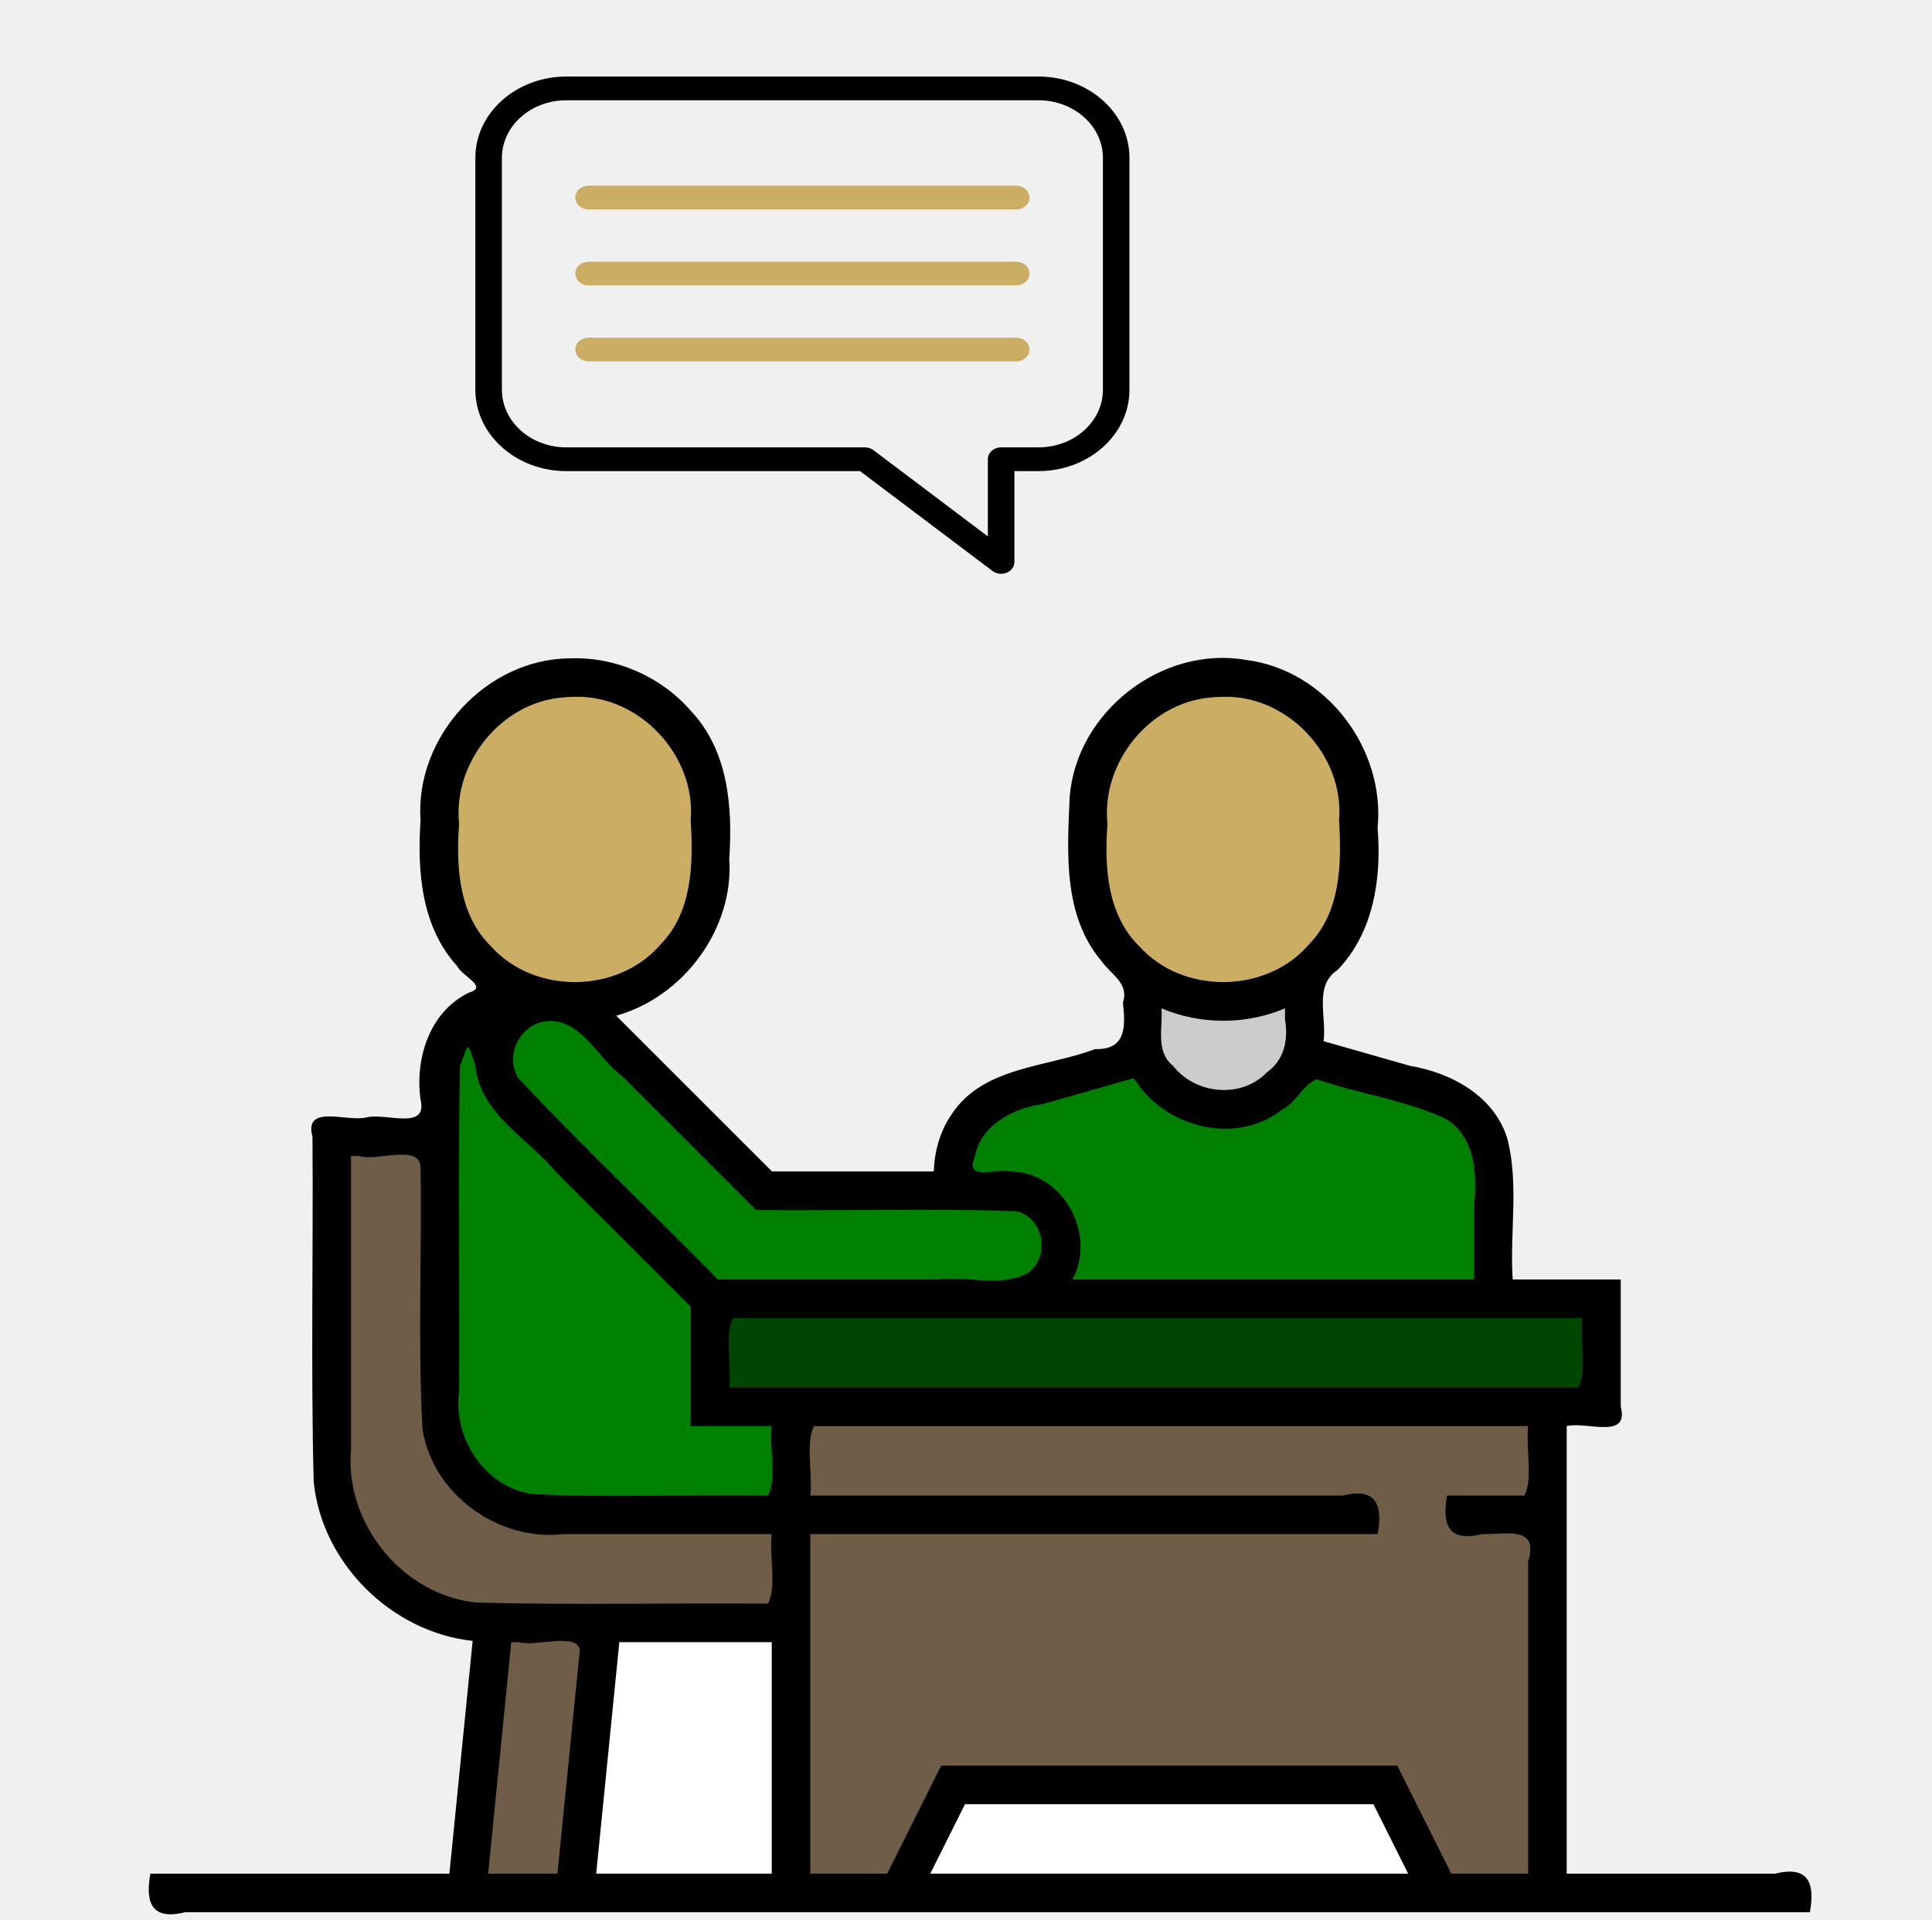
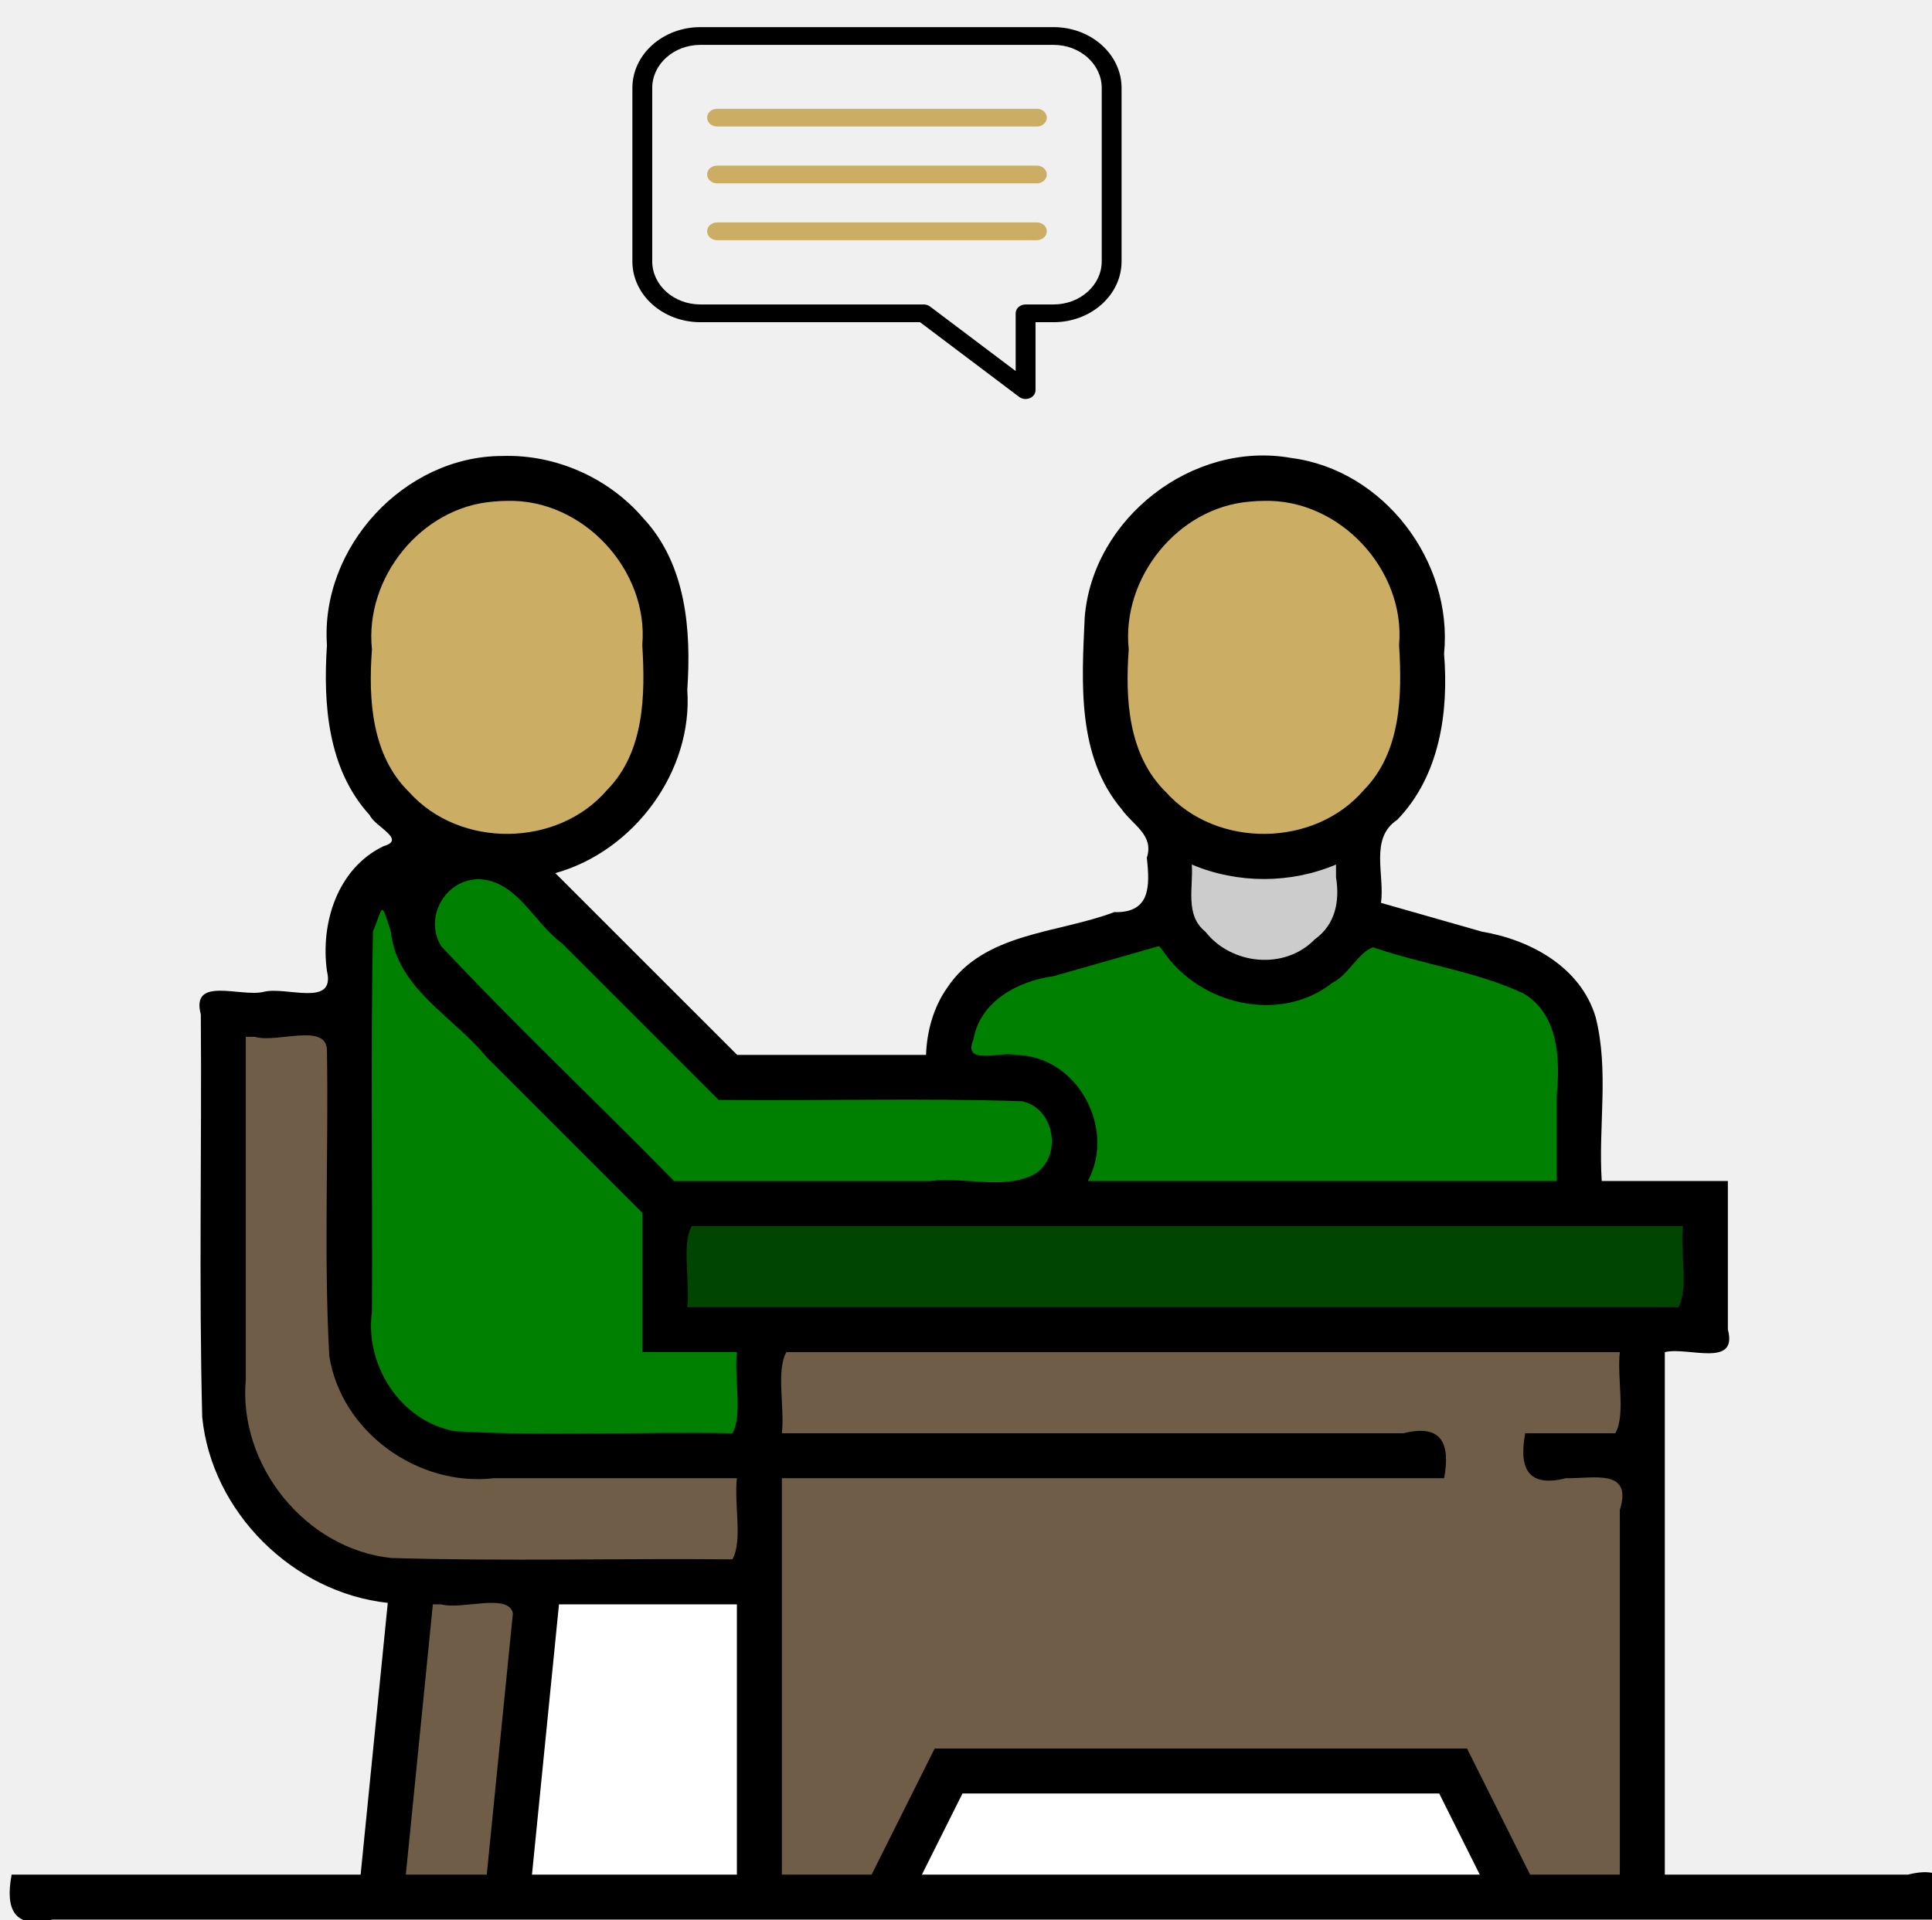
<svg xmlns="http://www.w3.org/2000/svg" height="496pt" viewBox="0 0 499 496" width="499pt" version="1.1" id="svg12">
  <defs id="defs16" />
-   <path style="fill:#000000;stroke-width:0.872" d="m 147.43,170.07 c -21.717,0.01 -40.317,20.207 -38.811,41.877 -0.87,13.058 0.167,27.46 9.461,37.617 1.159,2.57 8.179,5.385 3.086,6.855 -10.212,4.882 -14.027,17.029 -12.547,27.645 1.958,8.161 -9.093,3.314 -14,4.609 -5.068,1.236 -16.191,-3.584 -13.91,5 0.231,29.703 -0.447,59.441 0.311,89.123 2.091,21.037 20.098,38.849 41.059,41.105 -2.003,20.048 -4.006,40.095 -6.008,60.143 -25.742,0 -51.484,0 -77.227,0 -1.447,7.766 0.574,12.063 9,9.955 139.868,0 279.737,0 419.605,0 1.447,-7.766 -0.574,-12.063 -9,-9.955 -17.932,0 -35.865,0 -53.797,0 0,-38.547 0,-77.094 0,-115.641 5.08,-1.239 16.223,3.587 13.955,-5 0,-10.955 0,-21.91 0,-32.865 -9.303,0 -18.607,0 -27.91,0 -0.791,-12.069 1.667,-24.545 -1.375,-36.361 -3.361,-11.032 -14.413,-17.026 -25.146,-18.832 -7.441,-2.124 -14.882,-4.247 -22.323,-6.371 0.856,-6.3 -2.569,-14.293 3.59,-18.377 9.39,-9.706 11.422,-23.813 10.365,-36.748 2.012,-20.443 -13.348,-40.709 -33.824,-43.338 -21.748,-3.895 -43.955,13.298 -45.697,35.318 -0.649,14.389 -1.767,30.658 8.209,42.457 2.458,3.517 7.184,5.665 5.537,10.709 0.712,6.365 0.784,12.246 -7.221,12.033 -12.485,4.74 -28.851,4.466 -36.975,16.769 -3.029,4.329 -4.474,9.586 -4.658,14.83 -13.931,0 -27.862,0 -41.793,0 -13.411,-13.41 -26.82,-26.822 -40.232,-40.23 17.495,-4.885 30.475,-22.607 29.195,-40.545 0.908,-13.205 -0.227,-27.794 -9.717,-37.988 -7.668,-8.965 -19.404,-14.181 -31.203,-13.795 z" id="path1059" />
-   <path style="fill:#cbae63;fill-opacity:1;stroke-width:0.872" d="m 148.484,180.012 c 16.752,-0.472 31.35,15.263 29.91,31.91 0.672,11.024 0.509,23.637 -7.795,32.074 -10.922,12.743 -32.568,12.989 -43.773,0.492 -8.385,-8.178 -9.062,-20.651 -8.252,-31.611 -1.665,-15.846 10.897,-31.493 26.883,-32.713 1.006,-0.101 2.016,-0.151 3.027,-0.152 z" id="path1057" />
-   <path style="fill:#cbae63;fill-opacity:1;stroke-width:0.872" d="m 315.943,180.012 c 16.752,-0.473 31.353,15.262 29.91,31.91 0.671,11.018 0.511,23.618 -7.777,32.059 -10.922,12.757 -32.581,13.01 -43.793,0.506 -8.381,-8.18 -9.06,-20.649 -8.25,-31.609 -1.662,-15.847 10.898,-31.494 26.885,-32.713 1.005,-0.101 2.015,-0.151 3.025,-0.152 z" id="path1055" />
-   <path style="fill:#cccccc;stroke-width:0.872" d="m 331.898,263.299 c 0.862,5.322 -0.142,10.472 -4.68,13.73 -6.641,6.871 -18.446,5.715 -24.225,-1.668 -4.583,-3.669 -2.649,-9.74 -3.006,-14.865 10.115,4.271 21.797,4.277 31.91,-0.002 0,0.935 0,1.87 0,2.805 z" id="path1053" />
-   <path style="fill:#008000;stroke-width:0.872;fill-opacity:1" d="m 142.354,263.742 c 8.365,0.376 12.18,9.798 18.259,14.189 11.551,11.551 23.102,23.102 34.653,34.653 22.37,0.239 44.822,-0.452 67.148,0.297 7.483,1.556 9.081,12.803 2.326,16.381 -6.981,3.212 -15.222,0.274 -22.617,1.277 -18.897,0 -37.794,0 -56.691,0 -17.068,-17.419 -34.879,-34.213 -51.535,-51.979 -3.91,-6.38 0.956,-14.931 8.457,-14.818 z" id="path1051" />
-   <path style="fill:#008000;stroke-width:0.872" d="m 122.762,275.354 c 1.243,12.525 13.938,18.865 21.195,27.788 11.479,11.479 22.958,22.957 34.437,34.436 0,10.275 0,20.551 0,30.826 6.977,0 13.954,0 20.932,0 -0.654,5.664 1.317,13.954 -1,17.955 -20.431,-0.372 -40.96,0.699 -61.34,-0.449 -12.041,-2.113 -20.066,-14.614 -18.412,-26.483 0.164,-28.049 -0.32,-56.146 0.227,-84.166 2.318,-5.422 1.622,-7.169 3.961,0.092 z" id="path1049" />
-   <path style="fill:#008000;stroke-width:0.872" d="m 293.576,279.584 c 8.049,11.96 25.932,16.266 37.617,7.016 3.462,-1.704 5.708,-6.775 8.911,-7.782 10.927,3.779 22.767,5.298 33.251,10.194 7.745,4.541 8.165,14.54 7.387,22.453 0,6.356 0,12.712 0,19.068 -34.587,0 -69.174,0 -103.762,0 6.306,-11.654 -2.349,-27.707 -15.865,-27.883 -3.501,-0.896 -11.96,2.49 -9.443,-3.477 1.442,-8.45 9.96,-12.96 17.776,-13.981 7.766,-2.219 15.532,-4.437 23.299,-6.655 l 0.621,0.784 z" id="path1047" />
-   <path style="fill:#705d48;fill-opacity:1;stroke-width:0.872" d="m 92.664,298.629 c 4.863,1.455 15.872,-3.236 15.955,3 0.366,22.517 -0.716,45.121 0.51,67.588 2.615,16.842 19.624,29.045 36.402,27.098 17.932,0 35.863,0 53.795,0 -0.654,5.664 1.317,13.954 -1,17.955 -25.157,-0.24 -50.355,0.455 -75.49,-0.301 -19.036,-2.004 -33.912,-20.6 -32.172,-39.586 0,-25.251 10e-7,-50.503 0,-75.754 h 1 z" id="path1045" />
-   <path style="fill:#004600;fill-opacity:1;stroke-width:0.872" d="m 190.35,340.494 c 72.768,0 145.535,0 218.303,0 -0.654,5.664 1.317,13.954 -1,17.955 -73.101,0 -146.202,0 -219.303,0 0.654,-5.664 -1.317,-13.954 1,-17.955 z" id="path1043" />
-   <path style="fill:#705d48;fill-opacity:1;stroke-width:0.872" d="m 211.281,368.404 c 61.139,0 122.277,0 183.416,0 -0.654,5.664 1.317,13.954 -1,17.955 -6.645,0 -13.289,0 -19.934,0 -1.447,7.766 0.574,12.063 9,9.955 6.224,0.087 14.798,-2.176 11.934,7 0,26.91 0,53.82 0,80.73 -6.618,0 -13.237,0 -19.855,0 -4.652,-9.303 -9.303,-18.607 -13.955,-27.91 -39.265,0 -78.53,0 -117.795,0 -4.652,9.303 -9.303,18.607 -13.955,27.91 -6.618,0 -13.237,0 -19.855,0 0,-29.243 0,-58.487 0,-87.73 48.842,0 97.685,0 146.527,0 1.447,-7.766 -0.574,-12.063 -9,-9.955 -45.842,0 -91.685,-10e-6 -137.527,0 0.654,-5.664 -1.317,-13.954 1,-17.955 z" id="path1041" />
-   <path style="fill:#705d48;fill-opacity:1;stroke-width:0.872" d="m 133.865,424.225 c 4.614,1.283 14.944,-2.604 15.898,1.99 -1.928,19.277 -3.856,38.553 -5.783,57.83 -5.969,0 -11.939,0 -17.908,0 1.996,-19.94 3.989,-39.88 5.982,-59.82 h 1 z" id="path1039" />
-   <path style="fill:#ffffff;stroke-width:0.872" d="m 161.773,424.225 c 12.518,0 25.035,0 37.553,0 0,19.94 0,39.88 0,59.82 -15.114,0 -30.228,0 -45.342,0 1.991,-19.94 3.987,-39.88 5.979,-59.82 h 1 z" id="path1037" />
-   <path style="fill:#ffffff;stroke-width:0.872" d="m 250.482,466.09 c 34.75,0 69.5,0 104.25,0 2.992,5.985 5.984,11.97 8.977,17.955 -41.147,0 -82.294,0 -123.441,0 2.993,-5.985 5.986,-11.97 8.979,-17.955 h 1 z" id="path10" />
-   <g id="g830" style="fill:#000000;fill-opacity:1;stroke:none" transform="matrix(0.344783,0,0,0.306555,122.7752,8.898188)">
-     <path id="path828" d="m 393.872,454.517 c -2.304,0 -4.583,-0.804 -6.412,-2.354 L 288.145,367.969 H 68.115 C 30.556,367.968 0,337.242 0,299.474 V 103.977 C 0,66.209 30.556,35.483 68.115,35.483 h 353.77 c 37.559,0 68.115,30.727 68.115,68.494 v 195.497 c 0,37.768 -30.556,68.494 -68.115,68.494 h -18.071 v 76.549 c 0,3.891 -2.243,7.428 -5.752,9.067 -1.339,0.626 -2.769,0.933 -4.19,0.933 z M 68.115,55.483 c -26.592,0 -48.226,21.754 -48.226,48.494 v 195.497 c 0,26.739 21.634,48.494 48.226,48.494 h 223.662 c 2.346,0 4.616,0.834 6.411,2.354 l 85.737,72.685 v -65.039 c 0,-5.523 4.453,-10 9.945,-10 h 28.015 c 26.592,0 48.226,-21.755 48.226,-48.494 V 103.977 c 0,-26.74 -21.634,-48.494 -48.226,-48.494 H 68.115 Z" style="fill:#000000;fill-opacity:1;stroke:none" />
-   </g>
-   <g id="g844" style="fill:#cbae63;fill-opacity:1;stroke:none" transform="matrix(0.344783,0,0,0.306555,122.7752,8.898188)">
-     <g id="g834" style="fill:#cbae63;fill-opacity:1;stroke:none">
-       <path id="path832" d="M 405.168,147.469 H 84.832 c -5.492,0 -9.944,-4.478 -9.944,-10 0,-5.523 4.452,-10 9.944,-10 h 320.335 c 5.492,0 9.944,4.477 9.944,10 0,5.522 -4.451,10 -9.943,10 z" style="fill:#cbae63;fill-opacity:1;stroke:none" />
+   <path style="fill:#000000;stroke-width:1.018" d="m 129.748,117.794 c -25.349,0.012 -47.06,23.587 -45.302,48.881 -1.016,15.241 0.195,32.053 11.043,43.909 1.353,2.999 9.547,6.286 3.602,8.002 -11.92,5.699 -16.373,19.877 -14.645,32.268 2.285,9.526 -10.613,3.868 -16.342,5.38 -5.915,1.442 -18.899,-4.183 -16.237,5.836 0.269,34.67 -0.521,69.382 0.362,104.029 2.44,24.555 23.46,45.347 47.926,47.981 -2.337,23.401 -4.676,46.801 -7.013,70.202 -30.048,0 -60.095,0 -90.143,0 -1.689,9.065 0.67,14.081 10.505,11.62 163.262,0 326.524,0 489.786,0 1.689,-9.065 -0.67,-14.081 -10.505,-11.62 -20.932,0 -41.863,0 -62.795,0 0,-44.994 0,-89.988 0,-134.982 5.929,-1.446 18.937,4.187 16.289,-5.836 0,-12.787 0,-25.575 0,-38.362 -10.859,0 -21.719,0 -32.578,0 -0.923,-14.087 1.946,-28.651 -1.605,-42.443 -3.923,-12.877 -16.824,-19.873 -29.352,-21.982 -8.685,-2.479 -17.371,-4.958 -26.056,-7.436 0.999,-7.354 -2.999,-16.684 4.19,-21.451 10.96,-11.329 13.332,-27.795 12.099,-42.894 2.348,-23.862 -15.581,-47.518 -39.481,-50.586 -25.385,-4.547 -51.307,15.523 -53.34,41.225 -0.757,16.796 -2.063,35.786 9.582,49.558 2.869,4.105 8.385,6.613 6.463,12.5 0.831,7.429 0.915,14.294 -8.428,14.046 -14.573,5.533 -33.677,5.213 -43.159,19.574 -3.535,5.053 -5.223,11.189 -5.437,17.31 -16.261,0 -32.522,0 -48.783,0 -15.654,-15.653 -31.305,-31.308 -46.961,-46.959 20.421,-5.702 35.572,-26.388 34.078,-47.326 1.06,-15.413 -0.265,-32.442 -11.342,-44.342 C 157.219,123.433 143.52,117.344 129.748,117.794 Z" id="path1059" />
+   <path style="fill:#cbae63;fill-opacity:1;stroke-width:1.018" d="m 130.979,129.399 c 19.554,-0.551 36.594,17.815 34.913,37.247 0.784,12.868 0.594,27.59 -9.099,37.439 -12.749,14.874 -38.015,15.161 -51.095,0.575 -9.787,-9.545 -10.578,-24.105 -9.632,-36.898 -1.944,-18.497 12.72,-36.761 31.379,-38.184 1.174,-0.118 2.354,-0.177 3.534,-0.178 z" id="path1057" />
+   <path style="fill:#cbae63;fill-opacity:1;stroke-width:1.018" d="m 326.446,129.399 c 19.553,-0.552 36.597,17.815 34.913,37.247 0.783,12.861 0.597,27.569 -9.078,37.421 -12.748,14.891 -38.03,15.186 -51.118,0.59 -9.783,-9.548 -10.575,-24.103 -9.63,-36.896 -1.94,-18.497 12.721,-36.761 31.381,-38.184 1.173,-0.118 2.352,-0.176 3.531,-0.178 z" id="path1055" />
+   <path style="fill:#cccccc;stroke-width:1.018" d="m 345.07,226.616 c 1.007,6.212 -0.166,12.224 -5.462,16.027 -7.751,8.02 -21.531,6.671 -28.276,-1.947 -5.349,-4.283 -3.092,-11.369 -3.509,-17.352 11.807,4.985 25.442,4.992 37.247,-0.002 0,1.091 0,2.183 0,3.274 z" id="path1053" />
+   <path style="fill:#008000;fill-opacity:1;stroke-width:1.018" d="m 123.823,227.133 c 9.764,0.439 14.218,11.437 21.313,16.562 13.483,13.483 26.966,26.966 40.449,40.449 26.112,0.279 52.319,-0.528 78.379,0.347 8.734,1.817 10.6,14.944 2.715,19.121 -8.148,3.749 -17.768,0.319 -26.4,1.491 -22.058,0 -44.116,0 -66.173,0 -19.923,-20.332 -40.712,-39.935 -60.155,-60.672 -4.564,-7.447 1.116,-17.429 9.872,-17.297 z" id="path1051" />
+   <path style="fill:#008000;stroke-width:1.018" d="m 100.954,240.687 c 1.451,14.62 16.269,22.02 24.74,32.436 13.399,13.399 26.798,26.797 40.197,40.196 0,11.994 0,23.988 0,35.982 8.144,0 16.288,0 24.433,0 -0.764,6.611 1.538,16.288 -1.167,20.958 -23.848,-0.434 -47.811,0.816 -71.599,-0.524 -14.054,-2.466 -23.423,-17.058 -21.492,-30.912 0.191,-32.74 -0.373,-65.537 0.264,-98.243 2.706,-6.328 1.893,-8.368 4.623,0.107 z" id="path1049" />
+   <path style="fill:#008000;stroke-width:1.018" d="m 300.338,245.625 c 9.396,13.961 30.269,18.987 43.909,8.189 4.041,-1.989 6.663,-7.908 10.401,-9.083 12.755,4.411 26.575,6.184 38.813,11.899 9.041,5.301 9.53,16.972 8.622,26.209 0,7.419 0,14.838 0,22.258 -40.372,0 -80.744,0 -121.116,0 7.361,-13.603 -2.742,-32.341 -18.519,-32.546 -4.087,-1.046 -13.961,2.907 -11.023,-4.058 1.683,-9.864 11.625,-15.127 20.749,-16.32 9.065,-2.59 18.13,-5.179 27.195,-7.769 l 0.725,0.915 z" id="path1047" />
+   <path style="fill:#705d48;fill-opacity:1;stroke-width:1.018" d="m 65.823,267.855 c 5.676,1.699 18.527,-3.777 18.624,3.502 0.427,26.283 -0.836,52.668 0.595,78.892 3.052,19.659 22.906,33.903 42.491,31.63 20.931,0 41.862,0 62.792,0 -0.764,6.611 1.538,16.288 -1.167,20.958 -29.365,-0.28 -58.777,0.531 -88.116,-0.351 -22.22,-2.34 -39.584,-24.045 -37.553,-46.207 0,-29.475 1e-6,-58.949 0,-88.424 h 1.167 z" id="path1045" />
+   <path style="fill:#004600;fill-opacity:1;stroke-width:1.018" d="m 179.847,316.722 c 84.938,0 169.877,0 254.815,0 -0.764,6.611 1.538,16.288 -1.167,20.958 -85.327,0 -170.655,0 -255.982,0 0.764,-6.611 -1.538,-16.288 1.167,-20.958 z" id="path1043" />
+   <path style="fill:#705d48;fill-opacity:1;stroke-width:1.018" d="m 204.279,349.301 c 71.364,0 142.729,0 214.093,0 -0.764,6.611 1.538,16.288 -1.167,20.958 -7.756,0 -15.512,0 -23.268,0 -1.689,9.065 0.67,14.081 10.505,11.62 7.266,0.101 17.273,-2.54 13.93,8.171 0,31.411 0,62.822 0,94.233 -7.725,0 -15.451,0 -23.176,0 -5.43,-10.859 -10.859,-21.719 -16.289,-32.578 -45.832,0 -91.664,0 -137.497,0 -5.43,10.859 -10.859,21.719 -16.289,32.578 -7.725,0 -15.451,0 -23.176,0 0,-34.135 0,-68.269 0,-102.404 57.012,0 114.023,0 171.035,0 1.689,-9.065 -0.67,-14.081 -10.505,-11.62 -53.51,0 -107.02,-2e-5 -160.529,0 0.764,-6.611 -1.538,-16.288 1.167,-20.958 z" id="path1041" />
+   <path style="fill:#705d48;fill-opacity:1;stroke-width:1.018" d="m 113.915,414.457 c 5.386,1.498 17.443,-3.04 18.557,2.323 -2.25,22.501 -4.501,45.002 -6.75,67.503 -6.968,0 -13.936,0 -20.903,0 2.329,-23.275 4.656,-46.55 6.983,-69.826 h 1.167 z" id="path1039" />
+   <path style="fill:#ffffff;stroke-width:1.018" d="m 146.491,414.457 c 14.611,0 29.222,0 43.834,0 0,23.275 0,46.55 0,69.826 -17.642,0 -35.284,0 -52.925,0 2.323,-23.275 4.653,-46.55 6.978,-69.826 h 1.167 z" id="path1037" />
+   <path style="fill:#ffffff;stroke-width:1.018" d="m 250.037,463.324 c 40.562,0 81.124,0 121.686,0 3.493,6.986 6.985,13.972 10.478,20.958 -48.029,0 -96.058,0 -144.087,0 3.493,-6.986 6.987,-13.972 10.48,-20.958 h 1.167 z" id="path10" />
+   <g id="g933" transform="matrix(0.6407124,0,0,0.6407124,98.6392,19.77661)">
+     <g transform="matrix(0.4024494,0,0,0.3578276,100.97,-32.6238)" style="fill:#000000;fill-opacity:1;stroke:none" id="g830">
+       <path style="fill:#000000;fill-opacity:1;stroke:none" d="m 393.872,454.517 c -2.304,0 -4.583,-0.804 -6.412,-2.354 L 288.145,367.969 H 68.115 C 30.556,367.968 0,337.242 0,299.474 V 103.977 C 0,66.209 30.556,35.483 68.115,35.483 h 353.77 c 37.559,0 68.115,30.727 68.115,68.494 v 195.497 c 0,37.768 -30.556,68.494 -68.115,68.494 h -18.071 v 76.549 c 0,3.891 -2.243,7.428 -5.752,9.067 -1.339,0.626 -2.769,0.933 -4.19,0.933 z M 68.115,55.483 c -26.592,0 -48.226,21.754 -48.226,48.494 v 195.497 c 0,26.739 21.634,48.494 48.226,48.494 h 223.662 c 2.346,0 4.616,0.834 6.411,2.354 l 85.737,72.685 v -65.039 c 0,-5.523 4.453,-10 9.945,-10 h 28.015 c 26.592,0 48.226,-21.755 48.226,-48.494 V 103.977 c 0,-26.74 -21.634,-48.494 -48.226,-48.494 H 68.115 Z" id="path828" />
    </g>
-     <g id="g838" style="fill:#cbae63;fill-opacity:1;stroke:none">
-       <path id="path836" d="M 405.168,211.503 H 84.832 c -5.492,0 -9.944,-4.478 -9.944,-10 0,-5.523 4.452,-10 9.944,-10 h 320.335 c 5.492,0 9.944,4.477 9.944,10 0,5.522 -4.451,10 -9.943,10 z" style="fill:#cbae63;fill-opacity:1;stroke:none" />
-     </g>
-     <g id="g842" style="fill:#cbae63;fill-opacity:1;stroke:none">
-       <path id="path840" d="M 405.168,275.538 H 84.832 c -5.492,0 -9.944,-4.478 -9.944,-10 0,-5.523 4.452,-10 9.944,-10 h 320.335 c 5.492,0 9.944,4.476 9.944,10 0,5.522 -4.451,10 -9.943,10 z" style="fill:#cbae63;fill-opacity:1;stroke:none" />
+     <g transform="matrix(0.4024494,0,0,0.3578276,100.97,-32.6238)" style="fill:#cbae63;fill-opacity:1;stroke:none" id="g844">
+       <g style="fill:#cbae63;fill-opacity:1;stroke:none" id="g834">
+         <path style="fill:#cbae63;fill-opacity:1;stroke:none" d="M 405.168,147.469 H 84.832 c -5.492,0 -9.944,-4.478 -9.944,-10 0,-5.523 4.452,-10 9.944,-10 h 320.335 c 5.492,0 9.944,4.477 9.944,10 0,5.522 -4.451,10 -9.943,10 z" id="path832" />
+       </g>
+       <g style="fill:#cbae63;fill-opacity:1;stroke:none" id="g838">
+         <path style="fill:#cbae63;fill-opacity:1;stroke:none" d="M 405.168,211.503 H 84.832 c -5.492,0 -9.944,-4.478 -9.944,-10 0,-5.523 4.452,-10 9.944,-10 h 320.335 c 5.492,0 9.944,4.477 9.944,10 0,5.522 -4.451,10 -9.943,10 z" id="path836" />
+       </g>
+       <g style="fill:#cbae63;fill-opacity:1;stroke:none" id="g842">
+         <path style="fill:#cbae63;fill-opacity:1;stroke:none" d="M 405.168,275.538 H 84.832 c -5.492,0 -9.944,-4.478 -9.944,-10 0,-5.523 4.452,-10 9.944,-10 h 320.335 c 5.492,0 9.944,4.476 9.944,10 0,5.522 -4.451,10 -9.943,10 z" id="path840" />
+       </g>
    </g>
  </g>
-   <g style="fill:#a0894e;fill-opacity:1;stroke:none" id="g848" transform="matrix(0.344783,0,0,0.306555,122.7752,8.898188)" />
-   <g style="fill:#a0894e;fill-opacity:1;stroke:none" id="g850" transform="matrix(0.344783,0,0,0.306555,122.7752,8.898188)" />
-   <g style="fill:#a0894e;fill-opacity:1;stroke:none" id="g852" transform="matrix(0.344783,0,0,0.306555,122.7752,8.898188)" />
-   <g style="fill:#a0894e;fill-opacity:1;stroke:none" id="g854" transform="matrix(0.344783,0,0,0.306555,122.7752,8.898188)" />
-   <g style="fill:#a0894e;fill-opacity:1;stroke:none" id="g856" transform="matrix(0.344783,0,0,0.306555,122.7752,8.898188)" />
-   <g style="fill:#a0894e;fill-opacity:1;stroke:none" id="g858" transform="matrix(0.344783,0,0,0.306555,122.7752,8.898188)" />
-   <g style="fill:#a0894e;fill-opacity:1;stroke:none" id="g860" transform="matrix(0.344783,0,0,0.306555,122.7752,8.898188)" />
-   <g style="fill:#a0894e;fill-opacity:1;stroke:none" id="g862" transform="matrix(0.344783,0,0,0.306555,122.7752,8.898188)" />
-   <g style="fill:#a0894e;fill-opacity:1;stroke:none" id="g864" transform="matrix(0.344783,0,0,0.306555,122.7752,8.898188)" />
-   <g style="fill:#a0894e;fill-opacity:1;stroke:none" id="g866" transform="matrix(0.344783,0,0,0.306555,122.7752,8.898188)" />
-   <g style="fill:#a0894e;fill-opacity:1;stroke:none" id="g868" transform="matrix(0.344783,0,0,0.306555,122.7752,8.898188)" />
-   <g style="fill:#a0894e;fill-opacity:1;stroke:none" id="g870" transform="matrix(0.344783,0,0,0.306555,122.7752,8.898188)" />
-   <g style="fill:#a0894e;fill-opacity:1;stroke:none" id="g872" transform="matrix(0.344783,0,0,0.306555,122.7752,8.898188)" />
-   <g style="fill:#a0894e;fill-opacity:1;stroke:none" id="g874" transform="matrix(0.344783,0,0,0.306555,122.7752,8.898188)" />
-   <g style="fill:#a0894e;fill-opacity:1;stroke:none" id="g876" transform="matrix(0.344783,0,0,0.306555,122.7752,8.898188)" />
+   <g style="fill:#a0894e;fill-opacity:1;stroke:none" id="g848" transform="matrix(0.4024494,0,0,0.3578276,100.97,-32.6238)" />
+   <g style="fill:#a0894e;fill-opacity:1;stroke:none" id="g850" transform="matrix(0.4024494,0,0,0.3578276,100.97,-32.6238)" />
+   <g style="fill:#a0894e;fill-opacity:1;stroke:none" id="g852" transform="matrix(0.4024494,0,0,0.3578276,100.97,-32.6238)" />
+   <g style="fill:#a0894e;fill-opacity:1;stroke:none" id="g854" transform="matrix(0.4024494,0,0,0.3578276,100.97,-32.6238)" />
+   <g style="fill:#a0894e;fill-opacity:1;stroke:none" id="g856" transform="matrix(0.4024494,0,0,0.3578276,100.97,-32.6238)" />
+   <g style="fill:#a0894e;fill-opacity:1;stroke:none" id="g858" transform="matrix(0.4024494,0,0,0.3578276,100.97,-32.6238)" />
+   <g style="fill:#a0894e;fill-opacity:1;stroke:none" id="g860" transform="matrix(0.4024494,0,0,0.3578276,100.97,-32.6238)" />
+   <g style="fill:#a0894e;fill-opacity:1;stroke:none" id="g862" transform="matrix(0.4024494,0,0,0.3578276,100.97,-32.6238)" />
+   <g style="fill:#a0894e;fill-opacity:1;stroke:none" id="g864" transform="matrix(0.4024494,0,0,0.3578276,100.97,-32.6238)" />
+   <g style="fill:#a0894e;fill-opacity:1;stroke:none" id="g866" transform="matrix(0.4024494,0,0,0.3578276,100.97,-32.6238)" />
+   <g style="fill:#a0894e;fill-opacity:1;stroke:none" id="g868" transform="matrix(0.4024494,0,0,0.3578276,100.97,-32.6238)" />
+   <g style="fill:#a0894e;fill-opacity:1;stroke:none" id="g870" transform="matrix(0.4024494,0,0,0.3578276,100.97,-32.6238)" />
+   <g style="fill:#a0894e;fill-opacity:1;stroke:none" id="g872" transform="matrix(0.4024494,0,0,0.3578276,100.97,-32.6238)" />
+   <g style="fill:#a0894e;fill-opacity:1;stroke:none" id="g874" transform="matrix(0.4024494,0,0,0.3578276,100.97,-32.6238)" />
+   <g style="fill:#a0894e;fill-opacity:1;stroke:none" id="g876" transform="matrix(0.4024494,0,0,0.3578276,100.97,-32.6238)" />
</svg>
